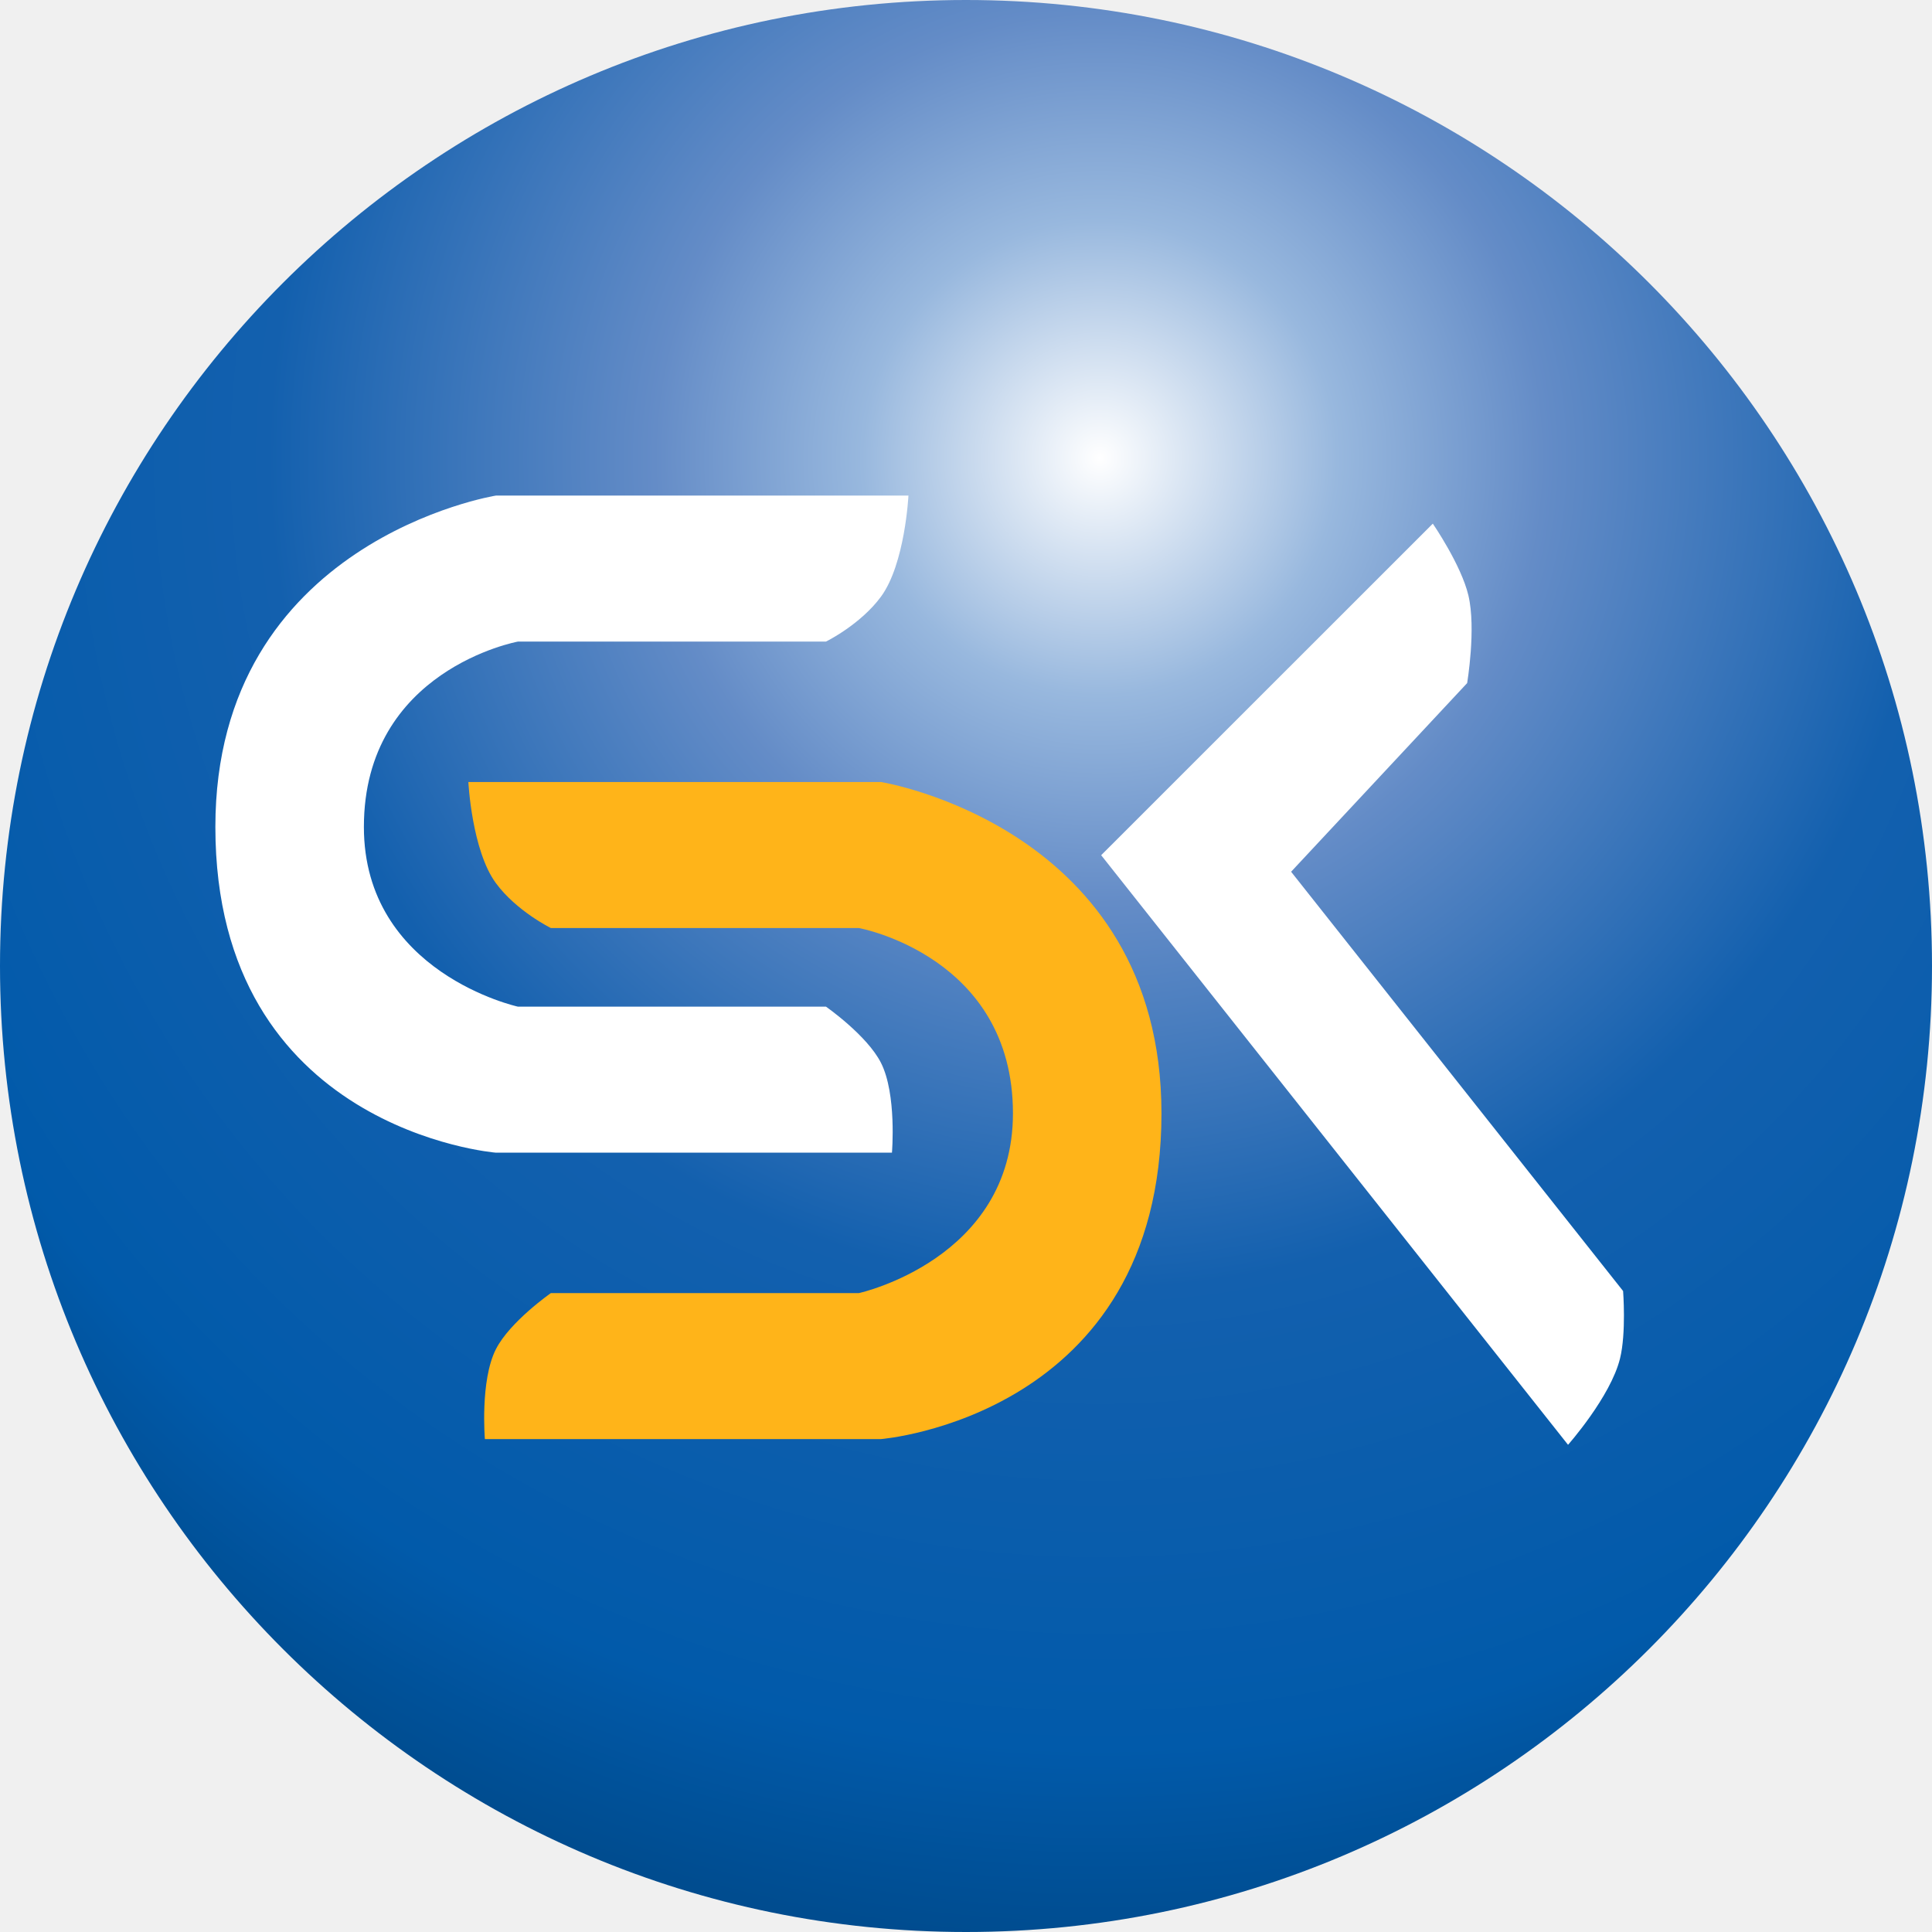
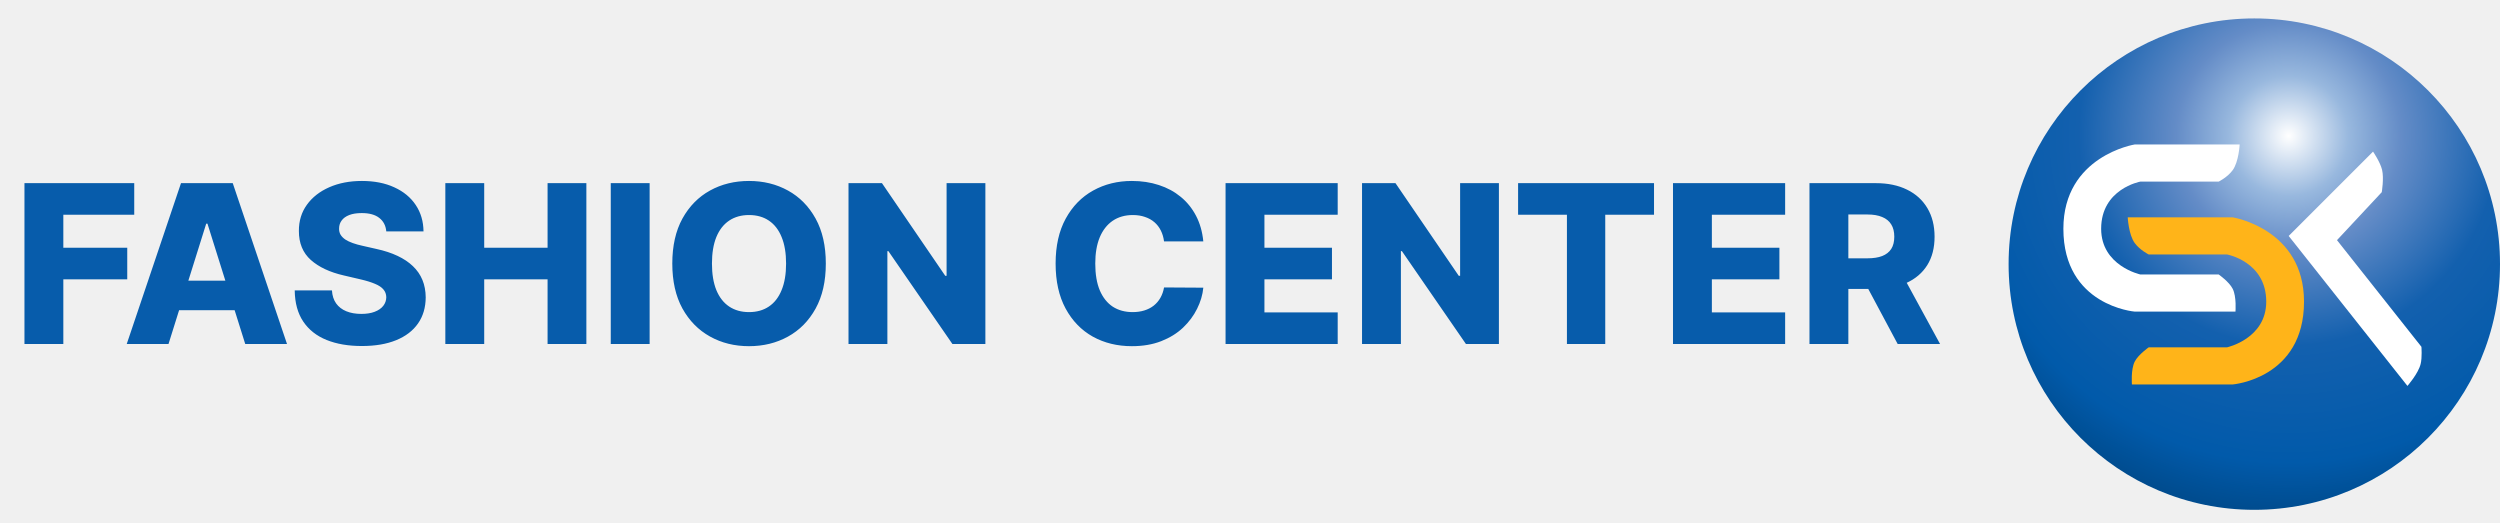
- <svg xmlns="http://www.w3.org/2000/svg" width="80" height="80" viewBox="0 0 80 80" fill="none">
-   <circle cx="40" cy="40" r="40" fill="url(#paint0_radial_623_3445)" />
-   <path d="M20.534 20.521H37.617C37.617 20.521 37.476 23.35 36.479 24.707C35.624 25.869 34.201 26.567 34.201 26.567H21.445C21.445 26.567 15.068 27.73 15.068 34.242C15.068 40.288 21.445 41.683 21.445 41.683H34.201C34.201 41.683 35.901 42.868 36.479 44.009C37.138 45.31 36.934 47.73 36.934 47.73H20.534C20.534 47.73 8.918 46.8 8.918 34.242C8.918 22.381 20.534 20.521 20.534 20.521Z" fill="white" />
-   <path d="M36.477 32.381H19.394C19.394 32.381 19.536 35.21 20.533 36.567C21.388 37.73 22.811 38.428 22.811 38.428H35.566C35.566 38.428 41.944 39.59 41.944 46.102C41.944 52.148 35.566 53.544 35.566 53.544H22.811C22.811 53.544 21.111 54.729 20.533 55.87C19.874 57.17 20.078 59.59 20.078 59.59H36.477C36.477 59.59 48.094 58.66 48.094 46.102C48.093 34.242 36.477 32.381 36.477 32.381Z" fill="#FFB419" />
-   <path d="M45.597 35.412L59.33 21.683C59.33 21.683 60.504 23.39 60.803 24.654C61.13 26.033 60.751 28.286 60.751 28.286L53.462 36.097L67.209 53.459C67.209 53.459 67.344 55.196 67.081 56.256C66.687 57.843 64.929 59.826 64.929 59.826L45.597 35.412Z" fill="white" />
+ <svg xmlns="http://www.w3.org/2000/svg" width="407" height="85" viewBox="0 0 407 85" fill="none">
+   <g clip-path="url(#clip0_38_18)">
+     <path d="M367 83C389.091 83 407 65.091 407 43C407 20.909 389.091 3 367 3C344.909 3 327 20.909 327 43C327 65.091 344.909 83 367 83Z" fill="url(#paint0_radial_38_18)" />
+     <path d="M347.534 23.52H364.617C364.617 23.52 364.476 26.349 363.479 27.707C362.624 28.869 361.201 29.567 361.201 29.567H348.445C348.445 29.567 342.068 30.73 342.068 37.242C342.068 43.288 348.445 44.683 348.445 44.683H361.201C361.201 44.683 362.901 45.868 363.479 47.009C364.137 48.31 363.934 50.73 363.934 50.73H347.534C347.534 50.73 335.918 49.8 335.918 37.242C335.918 25.381 347.534 23.52 347.534 23.52Z" fill="white" />
+     <path d="M363.478 35.381H346.395C346.395 35.381 346.536 38.21 347.533 39.567C348.388 40.73 349.811 41.428 349.811 41.428H362.566C362.566 41.428 368.944 42.59 368.944 49.102C368.944 55.148 362.566 56.544 362.566 56.544H349.811C349.811 56.544 348.111 57.729 347.533 58.87C346.874 60.17 347.078 62.59 347.078 62.59H363.478C363.478 62.59 375.094 61.66 375.094 49.102C375.094 37.242 363.478 35.381 363.478 35.381Z" fill="#FFB419" />
+     <path d="M372.597 38.412L386.33 24.684C386.33 24.684 387.503 26.39 387.803 27.654C388.13 29.033 387.75 31.286 387.75 31.286L380.462 39.097L394.209 56.459C394.209 56.459 394.343 58.196 394.081 59.256C393.687 60.843 391.929 62.827 391.929 62.827L372.597 38.412Z" fill="white" />
+   </g>
+   <path d="M3.982 56V29.818H21.854V34.957H10.31V40.327H20.716V45.479H10.31V56H3.982ZM27.434 56H20.633L29.467 29.818H37.891L46.725 56H39.924L33.775 36.415H33.57L27.434 56ZM26.526 45.696H40.742V50.503H26.526V45.696ZM62.887 37.668C62.802 36.73 62.423 36.001 61.75 35.481C61.085 34.953 60.135 34.689 58.899 34.689C58.081 34.689 57.399 34.795 56.853 35.008C56.308 35.222 55.899 35.516 55.626 35.891C55.353 36.257 55.213 36.679 55.204 37.156C55.187 37.548 55.264 37.894 55.434 38.192C55.613 38.49 55.869 38.754 56.201 38.984C56.542 39.206 56.951 39.402 57.429 39.572C57.906 39.743 58.443 39.892 59.039 40.02L61.289 40.531C62.585 40.812 63.727 41.188 64.716 41.656C65.713 42.125 66.548 42.683 67.221 43.331C67.903 43.979 68.419 44.724 68.768 45.568C69.118 46.412 69.296 47.358 69.305 48.406C69.296 50.06 68.879 51.479 68.052 52.663C67.225 53.848 66.037 54.756 64.485 55.386C62.943 56.017 61.081 56.332 58.899 56.332C56.709 56.332 54.799 56.004 53.172 55.348C51.544 54.692 50.278 53.695 49.375 52.356C48.471 51.019 48.007 49.327 47.981 47.281H54.041C54.092 48.125 54.318 48.828 54.718 49.391C55.119 49.953 55.669 50.379 56.367 50.669C57.075 50.959 57.893 51.104 58.822 51.104C59.674 51.104 60.399 50.989 60.995 50.758C61.6 50.528 62.065 50.209 62.389 49.8C62.713 49.391 62.879 48.922 62.887 48.394C62.879 47.899 62.725 47.477 62.427 47.128C62.129 46.77 61.669 46.463 61.047 46.207C60.433 45.943 59.649 45.7 58.694 45.479L55.959 44.84C53.691 44.32 51.906 43.48 50.602 42.321C49.298 41.153 48.65 39.577 48.659 37.591C48.65 35.972 49.085 34.553 49.963 33.334C50.841 32.115 52.055 31.165 53.606 30.483C55.157 29.801 56.926 29.46 58.912 29.46C60.94 29.46 62.7 29.805 64.191 30.496C65.691 31.178 66.855 32.136 67.681 33.372C68.508 34.608 68.93 36.04 68.947 37.668H62.887ZM72.501 56V29.818H78.829V40.327H89.146V29.818H95.461V56H89.146V45.479H78.829V56H72.501ZM105.759 29.818V56H99.431V29.818H105.759ZM134.443 42.909C134.443 45.79 133.889 48.231 132.781 50.234C131.673 52.237 130.173 53.758 128.281 54.798C126.398 55.838 124.284 56.358 121.94 56.358C119.588 56.358 117.47 55.834 115.587 54.785C113.703 53.737 112.207 52.216 111.099 50.222C110 48.219 109.45 45.781 109.45 42.909C109.45 40.028 110 37.587 111.099 35.584C112.207 33.581 113.703 32.06 115.587 31.02C117.47 29.98 119.588 29.46 121.94 29.46C124.284 29.46 126.398 29.98 128.281 31.02C130.173 32.06 131.673 33.581 132.781 35.584C133.889 37.587 134.443 40.028 134.443 42.909ZM127.974 42.909C127.974 41.205 127.732 39.764 127.246 38.588C126.768 37.412 126.078 36.521 125.175 35.916C124.28 35.311 123.202 35.008 121.94 35.008C120.688 35.008 119.609 35.311 118.706 35.916C117.803 36.521 117.108 37.412 116.622 38.588C116.145 39.764 115.906 41.205 115.906 42.909C115.906 44.614 116.145 46.054 116.622 47.23C117.108 48.406 117.803 49.297 118.706 49.902C119.609 50.507 120.688 50.81 121.94 50.81C123.202 50.81 124.28 50.507 125.175 49.902C126.078 49.297 126.768 48.406 127.246 47.23C127.732 46.054 127.974 44.614 127.974 42.909ZM160.42 29.818V56H155.051L144.632 40.889H144.466V56H138.138V29.818H143.584L153.888 44.903H154.105V29.818H160.42ZM195.9 39.304H189.507C189.422 38.648 189.248 38.055 188.983 37.527C188.719 36.999 188.37 36.547 187.935 36.172C187.5 35.797 186.985 35.511 186.388 35.315C185.8 35.111 185.148 35.008 184.432 35.008C183.162 35.008 182.067 35.32 181.147 35.942C180.235 36.564 179.532 37.463 179.037 38.639C178.551 39.815 178.309 41.239 178.309 42.909C178.309 44.648 178.556 46.105 179.05 47.281C179.553 48.449 180.256 49.331 181.159 49.928C182.071 50.516 183.15 50.81 184.394 50.81C185.093 50.81 185.728 50.72 186.299 50.541C186.878 50.362 187.385 50.102 187.82 49.761C188.263 49.412 188.625 48.99 188.907 48.496C189.196 47.993 189.397 47.426 189.507 46.795L195.9 46.834C195.789 47.993 195.452 49.135 194.89 50.26C194.336 51.385 193.573 52.412 192.601 53.341C191.63 54.261 190.445 54.994 189.047 55.54C187.658 56.085 186.064 56.358 184.266 56.358C181.897 56.358 179.775 55.838 177.9 54.798C176.033 53.75 174.559 52.224 173.476 50.222C172.394 48.219 171.853 45.781 171.853 42.909C171.853 40.028 172.402 37.587 173.502 35.584C174.601 33.581 176.088 32.06 177.963 31.02C179.838 29.98 181.939 29.46 184.266 29.46C185.851 29.46 187.317 29.682 188.664 30.125C190.01 30.56 191.195 31.199 192.218 32.043C193.24 32.878 194.071 33.905 194.711 35.124C195.35 36.342 195.746 37.736 195.9 39.304ZM199.521 56V29.818H217.776V34.957H205.849V40.327H216.843V45.479H205.849V50.861H217.776V56H199.521ZM244.022 29.818V56H238.653L228.234 40.889H228.067V56H221.739V29.818H227.185L237.489 44.903H237.707V29.818H244.022ZM247.145 34.957V29.818H269.274V34.957H261.335V56H255.096V34.957H247.145ZM272.364 56V29.818H290.62V34.957H278.692V40.327H289.687V45.479H278.692V50.861H290.62V56H272.364ZM294.583 56V29.818H305.398C307.359 29.818 309.05 30.172 310.474 30.879C311.906 31.578 313.009 32.584 313.785 33.896C314.56 35.2 314.948 36.747 314.948 38.537C314.948 40.352 314.552 41.895 313.759 43.165C312.967 44.426 311.842 45.389 310.384 46.054C308.927 46.71 307.201 47.038 305.207 47.038H298.367V42.053H304.031C304.985 42.053 305.782 41.929 306.421 41.682C307.069 41.426 307.559 41.043 307.891 40.531C308.224 40.011 308.39 39.347 308.39 38.537C308.39 37.727 308.224 37.058 307.891 36.53C307.559 35.993 307.069 35.592 306.421 35.328C305.773 35.055 304.977 34.919 304.031 34.919H300.911V56H294.583ZM309.323 44.034L315.843 56H308.94L302.548 44.034H309.323Z" fill="#075CAB" />
  <defs>
-     <radialGradient id="paint0_radial_623_3445" cx="0" cy="0" r="1" gradientUnits="userSpaceOnUse" gradientTransform="translate(45.5814 19.0698) rotate(95.2339) scale(61.1853)">
+     <radialGradient id="paint0_radial_38_18" cx="0" cy="0" r="1" gradientUnits="userSpaceOnUse" gradientTransform="translate(372.581 22.0698) rotate(95.2339) scale(61.1853)">
      <stop stop-color="white" />
      <stop offset="0.16" stop-color="#98B8DE" />
      <stop offset="0.3" stop-color="#648CC7" />
      <stop offset="0.56" stop-color="#1360AE" />
      <stop offset="0.87" stop-color="#015AAA" />
      <stop offset="1" stop-color="#004C8F" />
    </radialGradient>
+     <clipPath id="clip0_38_18">
+       <rect width="80" height="80" fill="white" transform="translate(327 3)" />
+     </clipPath>
  </defs>
</svg>
